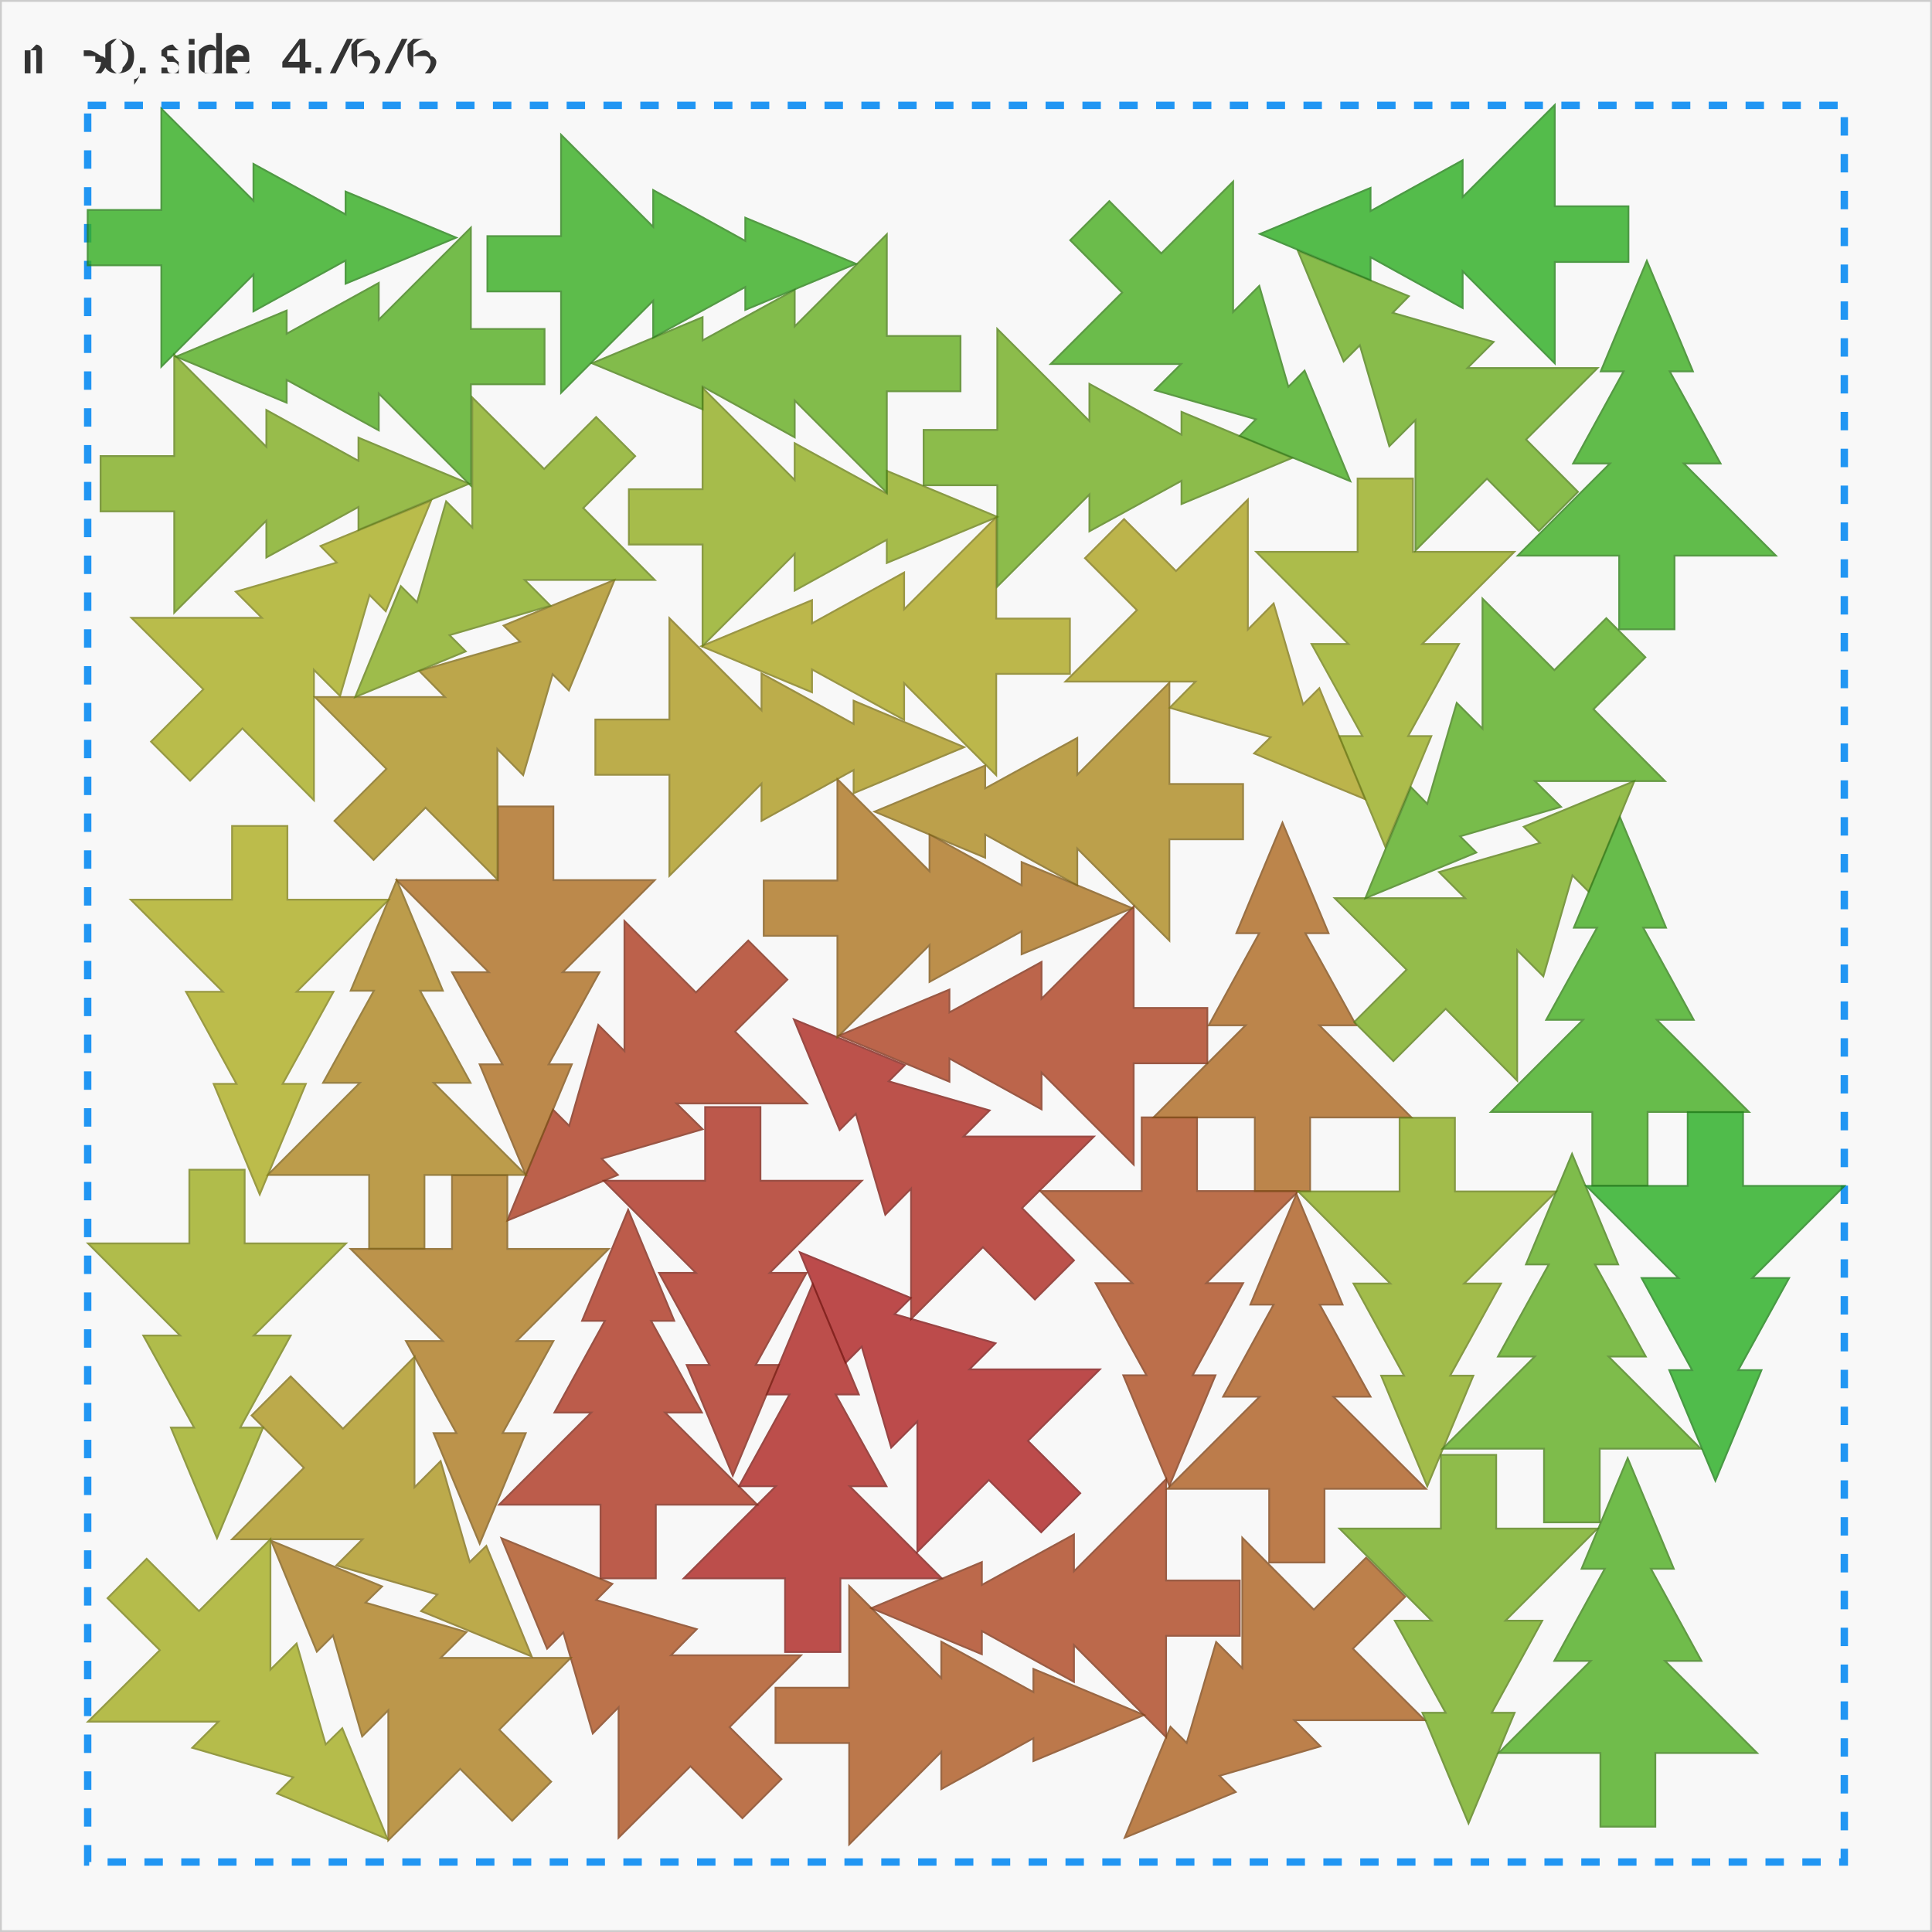
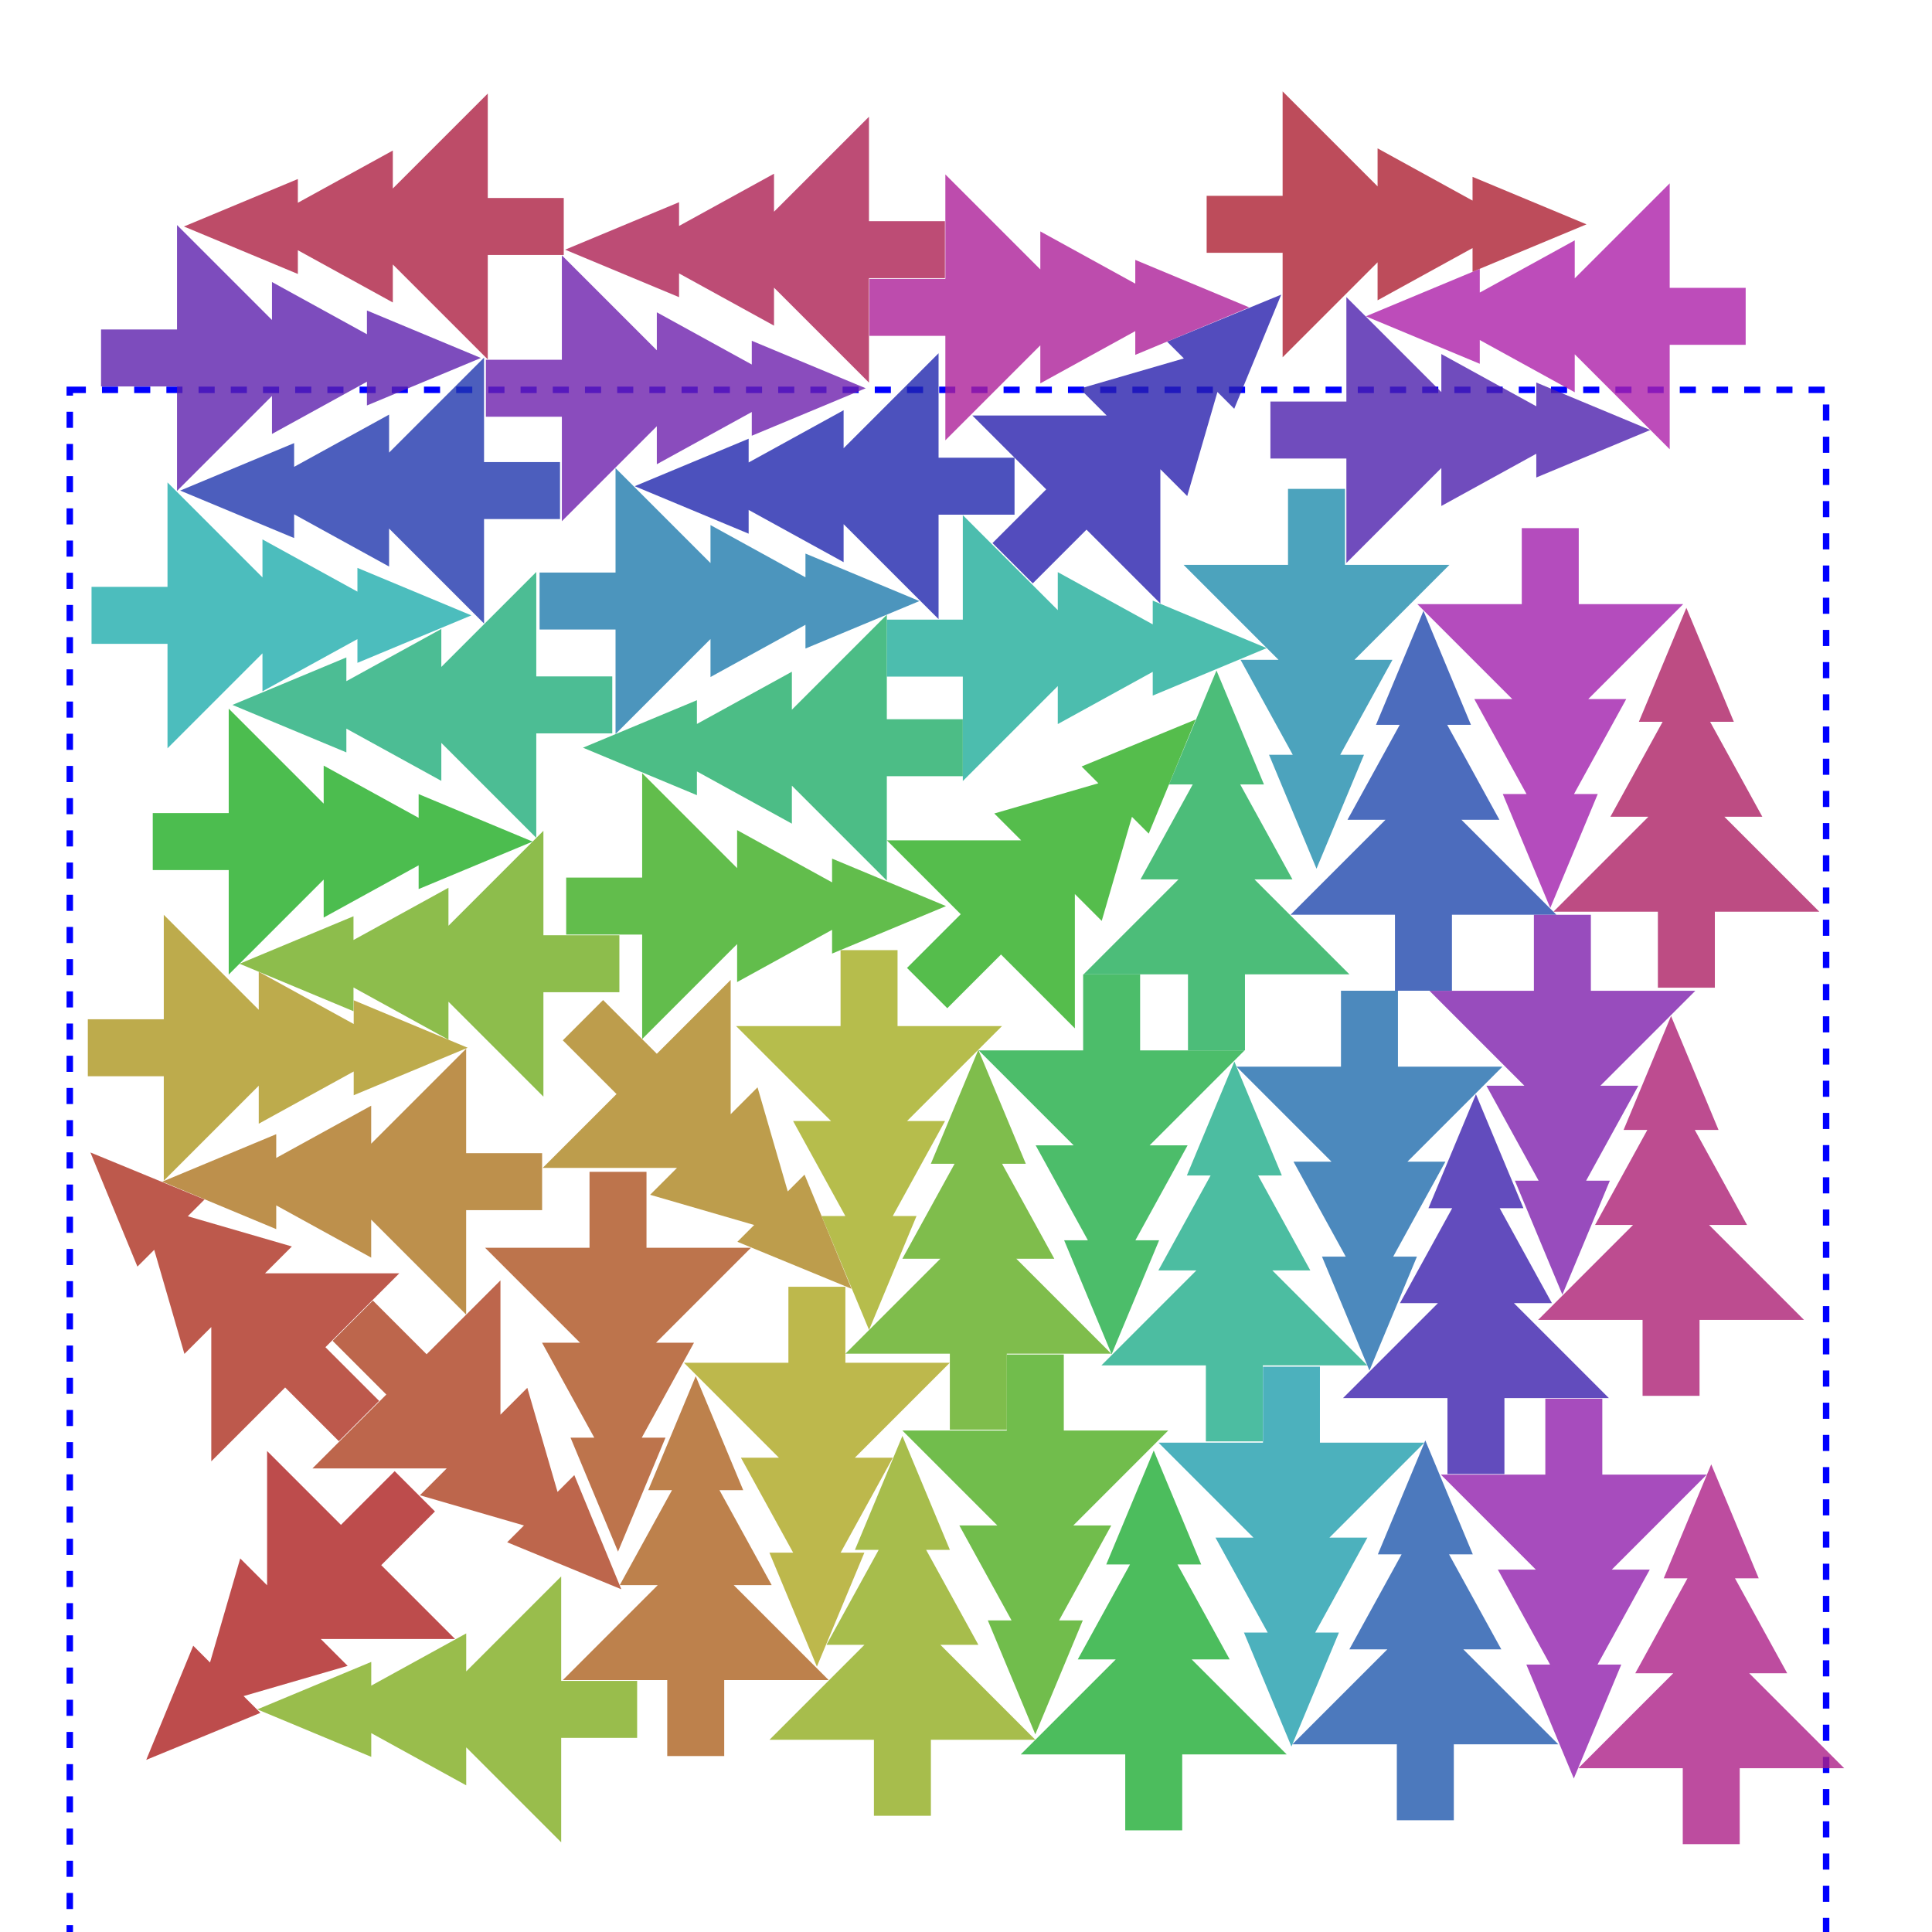
- <svg xmlns="http://www.w3.org/2000/svg" width="600" height="600" viewBox="-2.739 -3.996 5.244 5.244">
-   <rect x="-2.739" y="-3.996" width="5.244" height="5.244" fill="#f8f8f8" stroke="#ccc" stroke-width="0.01" />
-   <rect x="-2.501" y="-3.71" width="4.768" height="4.768" fill="none" stroke="#2196F3" stroke-width="0.02" stroke-dasharray="0.05,0.05" />
-   <polygon points="-0.568,-0.597 -0.267,-0.473 -0.311,-0.429 -0.037,-0.35 -0.108,-0.279 0.246,-0.279 0.051,-0.085 0.193,0.057 0.087,0.163 -0.055,0.021 -0.249,0.216 -0.249,-0.138 -0.32,-0.067 -0.4,-0.341 -0.444,-0.297" fill="hsl(0, 70%, 40%)" stroke="hsl(0, 70%, 30%)" stroke-width="0.005" opacity="0.8" />
-   <polygon points="-0.533,-0.511 -0.408,-0.211 -0.471,-0.211 -0.333,0.038 -0.433,0.038 -0.183,0.288 -0.458,0.288 -0.458,0.488 -0.608,0.488 -0.608,0.288 -0.883,0.288 -0.633,0.038 -0.733,0.038 -0.596,-0.211 -0.658,-0.211" fill="hsl(2, 70%, 40%)" stroke="hsl(2, 70%, 30%)" stroke-width="0.005" opacity="0.8" />
-   <polygon points="-0.584,-1.229 -0.283,-1.105 -0.327,-1.061 -0.053,-0.982 -0.124,-0.911 0.23,-0.911 0.035,-0.717 0.176,-0.575 0.07,-0.469 -0.071,-0.611 -0.266,-0.416 -0.266,-0.77 -0.336,-0.699 -0.416,-0.973 -0.46,-0.929" fill="hsl(4, 70%, 40%)" stroke="hsl(4, 70%, 30%)" stroke-width="0.005" opacity="0.8" />
-   <polygon points="-0.75,0.009 -0.875,-0.291 -0.813,-0.291 -0.95,-0.541 -0.85,-0.541 -1.1,-0.791 -0.825,-0.791 -0.825,-0.991 -0.675,-0.991 -0.675,-0.791 -0.4,-0.791 -0.65,-0.541 -0.55,-0.541 -0.688,-0.291 -0.625,-0.291" fill="hsl(7, 70%, 40%)" stroke="hsl(7, 70%, 30%)" stroke-width="0.005" opacity="0.8" />
-   <polygon points="-1.034,-0.712 -0.909,-0.411 -0.972,-0.411 -0.834,-0.162 -0.934,-0.162 -0.684,0.088 -0.959,0.088 -0.959,0.288 -1.109,0.288 -1.109,0.088 -1.384,0.088 -1.134,-0.162 -1.234,-0.162 -1.097,-0.411 -1.159,-0.411" fill="hsl(9, 70%, 40%)" stroke="hsl(9, 70%, 30%)" stroke-width="0.005" opacity="0.8" />
-   <polygon points="-1.362,-0.683 -1.238,-0.984 -1.194,-0.94 -1.115,-1.214 -1.044,-1.143 -1.044,-1.496 -0.85,-1.302 -0.708,-1.443 -0.602,-1.337 -0.744,-1.196 -0.549,-1.001 -0.903,-1.001 -0.832,-0.931 -1.106,-0.851 -1.062,-0.807" fill="hsl(12, 70%, 40%)" stroke="hsl(12, 70%, 30%)" stroke-width="0.005" opacity="0.8" />
-   <polygon points="-0.462,-1.185 -0.162,-1.31 -0.162,-1.248 0.088,-1.385 0.088,-1.285 0.338,-1.535 0.338,-1.26 0.538,-1.26 0.538,-1.11 0.338,-1.11 0.338,-0.835 0.088,-1.085 0.088,-0.985 -0.162,-1.123 -0.162,-1.06" fill="hsl(14, 70%, 40%)" stroke="hsl(14, 70%, 30%)" stroke-width="0.005" opacity="0.8" />
-   <polygon points="-0.374,0.369 -0.074,0.244 -0.074,0.306 0.176,0.169 0.176,0.269 0.426,0.019 0.426,0.294 0.626,0.294 0.626,0.444 0.426,0.444 0.426,0.719 0.176,0.469 0.176,0.569 -0.074,0.431 -0.074,0.494" fill="hsl(16, 70%, 40%)" stroke="hsl(16, 70%, 30%)" stroke-width="0.005" opacity="0.8" />
-   <polygon points="0.435,0.037 0.31,-0.263 0.373,-0.263 0.235,-0.513 0.335,-0.513 0.085,-0.763 0.36,-0.763 0.36,-0.963 0.51,-0.963 0.51,-0.763 0.785,-0.763 0.535,-0.513 0.635,-0.513 0.498,-0.263 0.56,-0.263" fill="hsl(19, 70%, 40%)" stroke="hsl(19, 70%, 30%)" stroke-width="0.005" opacity="0.8" />
-   <polygon points="-1.378,0.179 -1.077,0.303 -1.121,0.347 -0.848,0.426 -0.918,0.497 -0.565,0.497 -0.759,0.692 -0.618,0.833 -0.724,0.939 -0.865,0.798 -1.06,0.992 -1.06,0.638 -1.13,0.709 -1.21,0.435 -1.254,0.479" fill="hsl(21, 70%, 40%)" stroke="hsl(21, 70%, 30%)" stroke-width="0.005" opacity="0.8" />
-   <polygon points="0.366,0.659 0.066,0.784 0.066,0.722 -0.184,0.86 -0.184,0.759 -0.434,1.01 -0.434,0.735 -0.634,0.735 -0.634,0.585 -0.434,0.585 -0.434,0.309 -0.184,0.559 -0.184,0.46 0.066,0.597 0.066,0.534" fill="hsl(24, 70%, 40%)" stroke="hsl(24, 70%, 30%)" stroke-width="0.005" opacity="0.8" />
-   <polygon points="0.78,-0.755 0.905,-0.455 0.843,-0.455 0.981,-0.205 0.88,-0.205 1.131,0.045 0.856,0.045 0.856,0.245 0.706,0.245 0.706,0.045 0.43,0.045 0.68,-0.205 0.581,-0.205 0.718,-0.455 0.655,-0.455" fill="hsl(26, 70%, 40%)" stroke="hsl(26, 70%, 30%)" stroke-width="0.005" opacity="0.8" />
-   <polygon points="0.314,0.992 0.438,0.691 0.482,0.735 0.562,0.461 0.633,0.532 0.633,0.178 0.827,0.373 0.969,0.232 1.075,0.338 0.933,0.479 1.128,0.673 0.774,0.673 0.845,0.744 0.571,0.824 0.615,0.868" fill="hsl(28, 70%, 40%)" stroke="hsl(28, 70%, 30%)" stroke-width="0.005" opacity="0.8" />
-   <polygon points="0.742,-1.763 0.867,-1.463 0.804,-1.463 0.942,-1.213 0.842,-1.213 1.092,-0.963 0.817,-0.963 0.817,-0.763 0.667,-0.763 0.667,-0.963 0.392,-0.963 0.642,-1.213 0.542,-1.213 0.679,-1.463 0.617,-1.463" fill="hsl(31, 70%, 40%)" stroke="hsl(31, 70%, 30%)" stroke-width="0.005" opacity="0.8" />
-   <polygon points="-1.312,-0.807 -1.437,-1.107 -1.375,-1.107 -1.512,-1.357 -1.412,-1.357 -1.662,-1.607 -1.387,-1.607 -1.387,-1.807 -1.237,-1.807 -1.237,-1.607 -0.962,-1.607 -1.212,-1.357 -1.112,-1.357 -1.25,-1.107 -1.187,-1.107" fill="hsl(33, 70%, 40%)" stroke="hsl(33, 70%, 30%)" stroke-width="0.005" opacity="0.8" />
-   <polygon points="0.334,-1.531 0.034,-1.406 0.034,-1.468 -0.216,-1.331 -0.216,-1.431 -0.466,-1.181 -0.466,-1.456 -0.666,-1.456 -0.666,-1.606 -0.466,-1.606 -0.466,-1.881 -0.216,-1.631 -0.216,-1.731 0.034,-1.593 0.034,-1.656" fill="hsl(36, 70%, 40%)" stroke="hsl(36, 70%, 30%)" stroke-width="0.005" opacity="0.8" />
-   <polygon points="-1.437,0.194 -1.562,-0.106 -1.5,-0.106 -1.637,-0.356 -1.537,-0.356 -1.787,-0.606 -1.512,-0.606 -1.512,-0.806 -1.362,-0.806 -1.362,-0.606 -1.087,-0.606 -1.337,-0.356 -1.237,-0.356 -1.375,-0.106 -1.312,-0.106" fill="hsl(38, 70%, 40%)" stroke="hsl(38, 70%, 30%)" stroke-width="0.005" opacity="0.8" />
-   <polygon points="-2.003,0.186 -1.702,0.31 -1.747,0.354 -1.473,0.434 -1.543,0.504 -1.19,0.504 -1.384,0.699 -1.243,0.84 -1.349,0.946 -1.49,0.805 -1.685,0.999 -1.685,0.646 -1.756,0.717 -1.835,0.443 -1.879,0.487" fill="hsl(40, 70%, 40%)" stroke="hsl(40, 70%, 30%)" stroke-width="0.005" opacity="0.8" />
-   <polygon points="-1.662,-1.607 -1.537,-1.307 -1.599,-1.307 -1.462,-1.057 -1.562,-1.057 -1.312,-0.807 -1.587,-0.807 -1.587,-0.607 -1.737,-0.607 -1.737,-0.807 -2.012,-0.807 -1.762,-1.057 -1.862,-1.057 -1.724,-1.307 -1.787,-1.307" fill="hsl(43, 70%, 40%)" stroke="hsl(43, 70%, 30%)" stroke-width="0.005" opacity="0.8" />
-   <polygon points="-0.365,-1.793 -0.065,-1.918 -0.065,-1.856 0.185,-1.993 0.185,-1.893 0.435,-2.143 0.435,-1.868 0.635,-1.868 0.635,-1.718 0.435,-1.718 0.435,-1.443 0.185,-1.693 0.185,-1.593 -0.065,-1.731 -0.065,-1.668" fill="hsl(45, 70%, 40%)" stroke="hsl(45, 70%, 30%)" stroke-width="0.005" opacity="0.8" />
-   <polygon points="-1.071,-2.422 -1.195,-2.122 -1.239,-2.166 -1.319,-1.892 -1.389,-1.963 -1.389,-1.609 -1.584,-1.804 -1.725,-1.662 -1.831,-1.768 -1.69,-1.909 -1.884,-2.104 -1.531,-2.104 -1.601,-2.175 -1.327,-2.254 -1.372,-2.298" fill="hsl(48, 70%, 40%)" stroke="hsl(48, 70%, 30%)" stroke-width="0.005" opacity="0.8" />
-   <polygon points="-1.296,0.5 -1.596,0.377 -1.552,0.332 -1.826,0.253 -1.755,0.182 -2.109,0.182 -1.914,-0.012 -2.056,-0.154 -1.95,-0.26 -1.808,-0.118 -1.614,-0.313 -1.614,0.041 -1.543,-0.03 -1.464,0.244 -1.419,0.2" fill="hsl(50, 70%, 40%)" stroke="hsl(50, 70%, 30%)" stroke-width="0.005" opacity="0.8" />
-   <polygon points="-0.122,-1.968 -0.422,-1.843 -0.422,-1.906 -0.672,-1.768 -0.672,-1.869 -0.922,-1.619 -0.922,-1.893 -1.123,-1.893 -1.123,-2.043 -0.922,-2.043 -0.922,-2.318 -0.672,-2.068 -0.672,-2.168 -0.422,-2.031 -0.422,-2.094" fill="hsl(52, 70%, 40%)" stroke="hsl(52, 70%, 30%)" stroke-width="0.005" opacity="0.8" />
-   <polygon points="0.966,-1.827 0.665,-1.951 0.71,-1.995 0.436,-2.075 0.506,-2.146 0.153,-2.146 0.347,-2.34 0.206,-2.481 0.312,-2.587 0.453,-2.446 0.648,-2.64 0.648,-2.287 0.718,-2.358 0.798,-2.084 0.842,-2.128" fill="hsl(55, 70%, 40%)" stroke="hsl(55, 70%, 30%)" stroke-width="0.005" opacity="0.8" />
-   <polygon points="-0.835,-2.242 -0.535,-2.367 -0.535,-2.304 -0.285,-2.442 -0.285,-2.342 -0.035,-2.592 -0.035,-2.317 0.165,-2.317 0.165,-2.167 -0.035,-2.167 -0.035,-1.892 -0.285,-2.142 -0.285,-2.042 -0.535,-2.179 -0.535,-2.117" fill="hsl(57, 70%, 40%)" stroke="hsl(57, 70%, 30%)" stroke-width="0.005" opacity="0.8" />
-   <polygon points="-2.034,-0.754 -2.159,-1.054 -2.097,-1.054 -2.234,-1.304 -2.134,-1.304 -2.384,-1.554 -2.109,-1.554 -2.109,-1.754 -1.959,-1.754 -1.959,-1.554 -1.684,-1.554 -1.934,-1.304 -1.834,-1.304 -1.972,-1.054 -1.909,-1.054" fill="hsl(60, 70%, 40%)" stroke="hsl(60, 70%, 30%)" stroke-width="0.005" opacity="0.8" />
-   <polygon points="-1.569,-2.637 -1.692,-2.337 -1.736,-2.381 -1.816,-2.107 -1.887,-2.178 -1.887,-1.824 -2.081,-2.019 -2.223,-1.877 -2.329,-1.983 -2.187,-2.125 -2.382,-2.319 -2.028,-2.319 -2.099,-2.39 -1.825,-2.469 -1.869,-2.514" fill="hsl(62, 70%, 40%)" stroke="hsl(62, 70%, 30%)" stroke-width="0.005" opacity="0.8" />
-   <polygon points="-1.687,0.996 -1.987,0.872 -1.943,0.828 -2.217,0.748 -2.146,0.677 -2.5,0.677 -2.305,0.483 -2.447,0.342 -2.341,0.235 -2.199,0.377 -2.005,0.182 -2.005,0.536 -1.934,0.465 -1.855,0.739 -1.81,0.695" fill="hsl(64, 70%, 40%)" stroke="hsl(64, 70%, 30%)" stroke-width="0.005" opacity="0.8" />
-   <polygon points="-2.15,0.179 -2.275,-0.121 -2.212,-0.121 -2.35,-0.371 -2.25,-0.371 -2.5,-0.621 -2.225,-0.621 -2.225,-0.821 -2.075,-0.821 -2.075,-0.621 -1.8,-0.621 -2.05,-0.371 -1.95,-0.371 -2.087,-0.121 -2.025,-0.121" fill="hsl(67, 70%, 40%)" stroke="hsl(67, 70%, 30%)" stroke-width="0.005" opacity="0.8" />
-   <polygon points="1.021,-1.698 0.896,-1.998 0.959,-1.998 0.821,-2.248 0.921,-2.248 0.671,-2.498 0.946,-2.498 0.946,-2.697 1.096,-2.697 1.096,-2.498 1.371,-2.498 1.121,-2.248 1.221,-2.248 1.083,-1.998 1.146,-1.998" fill="hsl(69, 70%, 40%)" stroke="hsl(69, 70%, 30%)" stroke-width="0.005" opacity="0.8" />
-   <polygon points="-0.032,-2.593 -0.332,-2.468 -0.332,-2.531 -0.582,-2.393 -0.582,-2.493 -0.832,-2.243 -0.832,-2.518 -1.032,-2.518 -1.032,-2.668 -0.832,-2.668 -0.832,-2.943 -0.582,-2.693 -0.582,-2.793 -0.332,-2.656 -0.332,-2.718" fill="hsl(72, 70%, 40%)" stroke="hsl(72, 70%, 30%)" stroke-width="0.005" opacity="0.8" />
-   <polygon points="1.135,0.038 1.01,-0.262 1.072,-0.262 0.935,-0.512 1.035,-0.512 0.785,-0.762 1.06,-0.762 1.06,-0.962 1.21,-0.962 1.21,-0.762 1.485,-0.762 1.235,-0.512 1.335,-0.512 1.197,-0.262 1.26,-0.262" fill="hsl(74, 70%, 40%)" stroke="hsl(74, 70%, 30%)" stroke-width="0.005" opacity="0.8" />
-   <polygon points="-1.775,-2.104 -1.651,-2.405 -1.607,-2.361 -1.528,-2.635 -1.457,-2.564 -1.457,-2.917 -1.262,-2.723 -1.121,-2.864 -1.015,-2.758 -1.156,-2.617 -0.962,-2.422 -1.315,-2.422 -1.245,-2.352 -1.519,-2.272 -1.475,-2.228" fill="hsl(76, 70%, 40%)" stroke="hsl(76, 70%, 30%)" stroke-width="0.005" opacity="0.8" />
-   <polygon points="-1.466,-2.683 -1.766,-2.558 -1.766,-2.62 -2.016,-2.483 -2.016,-2.583 -2.266,-2.333 -2.266,-2.608 -2.466,-2.608 -2.466,-2.758 -2.266,-2.758 -2.266,-3.033 -2.016,-2.783 -2.016,-2.883 -1.766,-2.745 -1.766,-2.808" fill="hsl(79, 70%, 40%)" stroke="hsl(79, 70%, 30%)" stroke-width="0.005" opacity="0.8" />
-   <polygon points="1.697,-1.876 1.573,-1.576 1.529,-1.62 1.45,-1.346 1.379,-1.417 1.379,-1.063 1.185,-1.258 1.043,-1.116 0.937,-1.222 1.079,-1.364 0.884,-1.558 1.238,-1.558 1.167,-1.629 1.441,-1.708 1.397,-1.752" fill="hsl(81, 70%, 40%)" stroke="hsl(81, 70%, 30%)" stroke-width="0.005" opacity="0.8" />
-   <polygon points="1.247,0.953 1.122,0.653 1.185,0.653 1.047,0.403 1.147,0.403 0.897,0.153 1.172,0.153 1.172,-0.047 1.322,-0.047 1.322,0.153 1.597,0.153 1.347,0.403 1.447,0.403 1.31,0.653 1.372,0.653" fill="hsl(84, 70%, 40%)" stroke="hsl(84, 70%, 30%)" stroke-width="0.005" opacity="0.8" />
-   <polygon points="0.768,-2.753 0.468,-2.628 0.468,-2.691 0.218,-2.554 0.218,-2.654 -0.032,-2.404 -0.032,-2.679 -0.232,-2.679 -0.232,-2.829 -0.032,-2.829 -0.032,-3.103 0.218,-2.853 0.218,-2.954 0.468,-2.816 0.468,-2.878" fill="hsl(86, 70%, 40%)" stroke="hsl(86, 70%, 30%)" stroke-width="0.005" opacity="0.8" />
-   <polygon points="0.784,-3.315 1.085,-3.192 1.041,-3.147 1.315,-3.068 1.244,-2.997 1.597,-2.997 1.403,-2.803 1.544,-2.661 1.438,-2.555 1.297,-2.697 1.103,-2.502 1.103,-2.856 1.032,-2.785 0.952,-3.059 0.908,-3.015" fill="hsl(88, 70%, 40%)" stroke="hsl(88, 70%, 30%)" stroke-width="0.005" opacity="0.8" />
-   <polygon points="-1.132,-3.01 -0.832,-3.135 -0.832,-3.072 -0.582,-3.209 -0.582,-3.11 -0.332,-3.36 -0.332,-3.084 -0.132,-3.084 -0.132,-2.934 -0.332,-2.934 -0.332,-2.659 -0.582,-2.909 -0.582,-2.809 -0.832,-2.947 -0.832,-2.885" fill="hsl(91, 70%, 40%)" stroke="hsl(91, 70%, 30%)" stroke-width="0.005" opacity="0.8" />
-   <polygon points="1.528,-0.864 1.653,-0.564 1.59,-0.564 1.728,-0.314 1.627,-0.314 1.877,-0.064 1.603,-0.064 1.603,0.136 1.452,0.136 1.452,-0.064 1.177,-0.064 1.427,-0.314 1.327,-0.314 1.465,-0.564 1.403,-0.564" fill="hsl(93, 70%, 40%)" stroke="hsl(93, 70%, 30%)" stroke-width="0.005" opacity="0.8" />
-   <polygon points="0.967,-1.558 1.091,-1.859 1.135,-1.814 1.215,-2.088 1.285,-2.018 1.285,-2.371 1.48,-2.177 1.621,-2.318 1.727,-2.212 1.586,-2.071 1.78,-1.876 1.427,-1.876 1.498,-1.806 1.224,-1.726 1.268,-1.682" fill="hsl(96, 70%, 40%)" stroke="hsl(96, 70%, 30%)" stroke-width="0.005" opacity="0.8" />
-   <polygon points="-2.261,-3.028 -1.961,-3.153 -1.961,-3.09 -1.711,-3.228 -1.711,-3.128 -1.461,-3.378 -1.461,-3.103 -1.261,-3.103 -1.261,-2.953 -1.461,-2.953 -1.461,-2.678 -1.711,-2.928 -1.711,-2.828 -1.961,-2.965 -1.961,-2.903" fill="hsl(98, 70%, 40%)" stroke="hsl(98, 70%, 30%)" stroke-width="0.005" opacity="0.8" />
-   <polygon points="1.679,-0.038 1.804,0.262 1.742,0.262 1.879,0.512 1.78,0.512 2.03,0.762 1.754,0.762 1.754,0.962 1.605,0.962 1.605,0.762 1.329,0.762 1.579,0.512 1.48,0.512 1.617,0.262 1.554,0.262" fill="hsl(100, 70%, 40%)" stroke="hsl(100, 70%, 30%)" stroke-width="0.005" opacity="0.8" />
-   <polygon points="0.926,-2.69 0.626,-2.813 0.67,-2.858 0.396,-2.937 0.467,-3.008 0.113,-3.008 0.307,-3.202 0.166,-3.344 0.272,-3.45 0.413,-3.308 0.608,-3.503 0.608,-3.149 0.679,-3.22 0.758,-2.946 0.802,-2.99" fill="hsl(103, 70%, 40%)" stroke="hsl(103, 70%, 30%)" stroke-width="0.005" opacity="0.8" />
-   <polygon points="1.658,-1.778 1.783,-1.478 1.721,-1.478 1.858,-1.228 1.758,-1.228 2.008,-0.978 1.733,-0.978 1.733,-0.778 1.583,-0.778 1.583,-0.978 1.308,-0.978 1.558,-1.228 1.458,-1.228 1.596,-1.478 1.533,-1.478" fill="hsl(105, 70%, 40%)" stroke="hsl(105, 70%, 30%)" stroke-width="0.005" opacity="0.8" />
-   <polygon points="1.731,-3.288 1.856,-2.988 1.793,-2.988 1.931,-2.738 1.831,-2.738 2.081,-2.488 1.806,-2.488 1.806,-2.288 1.656,-2.288 1.656,-2.488 1.381,-2.488 1.631,-2.738 1.531,-2.738 1.668,-2.988 1.606,-2.988" fill="hsl(108, 70%, 40%)" stroke="hsl(108, 70%, 30%)" stroke-width="0.005" opacity="0.8" />
-   <polygon points="-0.416,-3.28 -0.716,-3.155 -0.716,-3.217 -0.966,-3.08 -0.966,-3.18 -1.216,-2.93 -1.216,-3.205 -1.416,-3.205 -1.416,-3.355 -1.216,-3.355 -1.216,-3.63 -0.966,-3.38 -0.966,-3.48 -0.716,-3.342 -0.716,-3.405" fill="hsl(110, 70%, 40%)" stroke="hsl(110, 70%, 30%)" stroke-width="0.005" opacity="0.8" />
-   <polygon points="-1.501,-3.351 -1.801,-3.226 -1.801,-3.289 -2.051,-3.151 -2.051,-3.251 -2.301,-3.001 -2.301,-3.276 -2.501,-3.276 -2.501,-3.426 -2.301,-3.426 -2.301,-3.701 -2.051,-3.451 -2.051,-3.551 -1.801,-3.414 -1.801,-3.476" fill="hsl(112, 70%, 40%)" stroke="hsl(112, 70%, 30%)" stroke-width="0.005" opacity="0.8" />
-   <polygon points="0.681,-3.361 0.981,-3.486 0.981,-3.423 1.231,-3.561 1.231,-3.461 1.481,-3.711 1.481,-3.436 1.681,-3.436 1.681,-3.285 1.481,-3.285 1.481,-3.01 1.231,-3.26 1.231,-3.16 0.981,-3.298 0.981,-3.236" fill="hsl(115, 70%, 40%)" stroke="hsl(115, 70%, 30%)" stroke-width="0.005" opacity="0.8" />
-   <polygon points="1.917,0.023 1.792,-0.277 1.854,-0.277 1.717,-0.527 1.817,-0.527 1.567,-0.777 1.842,-0.777 1.842,-0.977 1.992,-0.977 1.992,-0.777 2.267,-0.777 2.017,-0.527 2.117,-0.527 1.979,-0.277 2.042,-0.277" fill="hsl(117, 70%, 40%)" stroke="hsl(117, 70%, 30%)" stroke-width="0.005" opacity="0.8" />
-   <text x="-2.689" y="-3.796" font-size="0.15" fill="#333">n=50, side=4.7676</text>
+ <svg xmlns="http://www.w3.org/2000/svg" width="600" height="600" viewBox="0 0 600 600">
+   <rect width="600" height="600" fill="white" />
+   <rect x="21.67" y="121.07" width="545.45" height="545.45" fill="none" stroke="blue" stroke-width="2" stroke-dasharray="5,5" />
+   <polygon points="45.411,546.547 60.008,511.096 65.222,516.31 74.606,483.987 82.947,492.329 82.947,450.622 105.886,473.56 122.568,456.878 135.08,469.39 118.398,486.072 141.336,509.011 99.63,509.011 107.971,517.352 75.648,526.736 80.862,531.95" fill="hsl(0, 70%, 40%)" stroke="hsl(0, 70%, 30%)" stroke-width="0.005" opacity="0.8" />
+   <polygon points="28.08,357.907 63.531,372.504 58.318,377.718 90.64,387.102 82.299,395.443 124.005,395.443 101.067,418.382 117.749,435.064 105.237,447.576 88.555,430.894 65.616,453.832 65.616,412.126 57.275,420.467 47.891,388.144 42.678,393.358" fill="hsl(7, 70%, 40%)" stroke="hsl(7, 70%, 30%)" stroke-width="0.005" opacity="0.8" />
+   <polygon points="192.958,493.562 157.507,478.964 162.721,473.751 130.398,464.367 138.739,456.026 97.033,456.026 119.972,433.087 103.289,416.404 115.801,403.893 132.483,420.575 155.422,397.637 155.422,439.343 163.763,431.002 173.147,463.324 178.361,458.111" fill="hsl(14, 70%, 40%)" stroke="hsl(14, 70%, 30%)" stroke-width="0.005" opacity="0.8" />
+   <polygon points="191.93,481.875 177.184,446.486 184.557,446.486 168.337,416.995 180.133,416.995 150.642,387.504 183.082,387.504 183.082,363.912 200.777,363.912 200.777,387.504 233.217,387.504 203.726,416.995 215.523,416.995 199.302,446.486 206.675,446.486" fill="hsl(21, 70%, 40%)" stroke="hsl(21, 70%, 30%)" stroke-width="0.005" opacity="0.8" />
+   <polygon points="216.065,427.396 230.81,462.785 223.438,462.785 239.658,492.276 227.861,492.276 257.352,521.767 224.912,521.767 224.912,545.36 207.218,545.36 207.218,521.767 174.778,521.767 204.269,492.276 192.472,492.276 208.692,462.785 201.32,462.785" fill="hsl(28, 70%, 40%)" stroke="hsl(28, 70%, 30%)" stroke-width="0.005" opacity="0.8" />
+   <polygon points="50.397,366.974 85.787,352.228 85.787,359.601 115.278,343.381 115.278,355.177 144.768,325.686 144.768,358.126 168.361,358.126 168.361,375.821 144.768,375.821 144.768,408.261 115.278,378.77 115.278,390.566 85.787,374.346 85.787,381.719" fill="hsl(36, 70%, 40%)" stroke="hsl(36, 70%, 30%)" stroke-width="0.005" opacity="0.8" />
+   <polygon points="264.454,400.244 229.004,385.647 234.217,380.434 201.895,371.05 210.236,362.708 168.529,362.708 191.468,339.77 174.785,323.087 187.297,310.575 203.98,327.258 226.918,304.319 226.918,346.026 235.26,337.684 244.644,370.007 249.857,364.794" fill="hsl(43, 70%, 40%)" stroke="hsl(43, 70%, 30%)" stroke-width="0.005" opacity="0.8" />
+   <polygon points="145.237,325.386 109.847,340.132 109.847,332.759 80.356,348.979 80.356,337.183 50.865,366.673 50.865,334.233 27.273,334.233 27.273,316.539 50.865,316.539 50.865,284.099 80.356,313.59 80.356,301.793 109.847,318.013 109.847,310.641" fill="hsl(50, 70%, 40%)" stroke="hsl(50, 70%, 30%)" stroke-width="0.005" opacity="0.8" />
+   <polygon points="253.692,517.582 238.946,482.192 246.319,482.192 230.099,452.702 241.895,452.702 212.404,423.211 244.844,423.211 244.844,399.618 262.539,399.618 262.539,423.211 294.979,423.211 265.488,452.702 277.284,452.702 261.064,482.192 268.437,482.192" fill="hsl(57, 70%, 40%)" stroke="hsl(57, 70%, 30%)" stroke-width="0.005" opacity="0.8" />
+   <polygon points="269.893,413.03 255.147,377.64 262.52,377.64 246.3,348.15 258.096,348.15 228.605,318.659 261.045,318.659 261.045,295.066 278.74,295.066 278.74,318.659 311.18,318.659 281.689,348.15 293.485,348.15 277.265,377.64 284.638,377.64" fill="hsl(64, 70%, 40%)" stroke="hsl(64, 70%, 30%)" stroke-width="0.005" opacity="0.8" />
+   <polygon points="280.253,445.938 294.998,481.327 287.625,481.327 303.846,510.818 292.049,510.818 321.54,540.308 289.1,540.308 289.1,563.901 271.406,563.901 271.406,540.308 238.965,540.308 268.456,510.818 256.66,510.818 272.88,481.327 265.507,481.327" fill="hsl(72, 70%, 40%)" stroke="hsl(72, 70%, 30%)" stroke-width="0.005" opacity="0.8" />
+   <polygon points="79.907,530.863 115.296,516.117 115.296,523.49 144.787,507.27 144.787,519.067 174.279,489.576 174.279,522.016 197.871,522.016 197.871,539.71 174.279,539.71 174.279,572.15 144.787,542.659 144.787,554.456 115.296,538.236 115.296,545.608" fill="hsl(79, 70%, 40%)" stroke="hsl(79, 70%, 30%)" stroke-width="0.005" opacity="0.8" />
+   <polygon points="74.391,299.297 109.78,284.552 109.78,291.925 139.271,275.705 139.271,287.501 168.762,258.01 168.762,290.45 192.355,290.45 192.355,308.145 168.762,308.145 168.762,340.585 139.271,311.094 139.271,322.89 109.78,306.67 109.78,314.043" fill="hsl(86, 70%, 40%)" stroke="hsl(86, 70%, 30%)" stroke-width="0.005" opacity="0.8" />
+   <polygon points="303.828,326.033 318.574,361.422 311.201,361.422 327.421,390.913 315.625,390.913 345.116,420.404 312.676,420.404 312.676,443.997 294.981,443.997 294.981,420.404 262.541,420.404 292.032,390.913 280.236,390.913 296.456,361.422 289.083,361.422" fill="hsl(93, 70%, 40%)" stroke="hsl(93, 70%, 30%)" stroke-width="0.005" opacity="0.8" />
+   <polygon points="321.524,538.627 306.779,503.238 314.151,503.238 297.931,473.747 309.728,473.747 280.237,444.255 312.677,444.255 312.677,420.663 330.372,420.663 330.372,444.255 362.812,444.255 333.321,473.747 345.117,473.747 328.897,503.238 336.27,503.238" fill="hsl(100, 70%, 40%)" stroke="hsl(100, 70%, 30%)" stroke-width="0.005" opacity="0.8" />
+   <polygon points="293.798,281.398 258.409,296.144 258.409,288.771 228.918,304.991 228.918,293.195 199.427,322.685 199.427,290.245 175.834,290.245 175.834,272.551 199.427,272.551 199.427,240.111 228.918,269.602 228.918,257.805 258.409,274.025 258.409,266.653" fill="hsl(108, 70%, 40%)" stroke="hsl(108, 70%, 30%)" stroke-width="0.005" opacity="0.8" />
+   <polygon points="371.345,223.44 356.747,258.891 351.534,253.677 342.15,286 333.809,277.659 333.809,319.365 310.87,296.427 294.188,313.109 281.676,300.597 298.358,283.915 275.42,260.976 317.126,260.976 308.785,252.635 341.108,243.251 335.894,238.037" fill="hsl(115, 70%, 40%)" stroke="hsl(115, 70%, 30%)" stroke-width="0.005" opacity="0.8" />
+   <polygon points="165.402,261.363 130.013,276.108 130.013,268.735 100.522,284.955 100.522,273.159 71.031,302.65 71.031,270.21 47.438,270.21 47.438,252.515 71.031,252.515 71.031,220.075 100.522,249.566 100.522,237.77 130.013,253.99 130.013,246.617" fill="hsl(122, 70%, 40%)" stroke="hsl(122, 70%, 30%)" stroke-width="0.005" opacity="0.8" />
+   <polygon points="358.3,450.469 373.046,485.858 365.673,485.858 381.893,515.349 370.097,515.349 399.588,544.84 367.148,544.84 367.148,568.433 349.453,568.433 349.453,544.84 317.013,544.84 346.504,515.349 334.707,515.349 350.928,485.858 343.555,485.858" fill="hsl(129, 70%, 40%)" stroke="hsl(129, 70%, 30%)" stroke-width="0.005" opacity="0.8" />
+   <polygon points="345.228,420.579 330.482,385.19 337.855,385.19 321.635,355.699 333.431,355.699 303.94,326.208 336.38,326.208 336.38,302.615 354.075,302.615 354.075,326.208 386.515,326.208 357.024,355.699 368.82,355.699 352.6,385.19 359.973,385.19" fill="hsl(136, 70%, 40%)" stroke="hsl(136, 70%, 30%)" stroke-width="0.005" opacity="0.8" />
+   <polygon points="377.788,208.223 392.534,243.612 385.161,243.612 401.381,273.103 389.584,273.103 419.075,302.594 386.635,302.594 386.635,326.187 368.941,326.187 368.941,302.594 336.501,302.594 365.992,273.103 354.195,273.103 370.415,243.612 363.043,243.612" fill="hsl(144, 70%, 40%)" stroke="hsl(144, 70%, 30%)" stroke-width="0.005" opacity="0.8" />
+   <polygon points="181.044,232.201 216.433,217.456 216.433,224.829 245.924,208.609 245.924,220.405 275.415,190.914 275.415,223.354 299.008,223.354 299.008,241.049 275.415,241.049 275.415,273.489 245.924,243.998 245.924,255.794 216.433,239.574 216.433,246.947" fill="hsl(151, 70%, 40%)" stroke="hsl(151, 70%, 30%)" stroke-width="0.005" opacity="0.8" />
+   <polygon points="72.178,218.917 107.567,204.171 107.567,211.544 137.058,195.324 137.058,207.12 166.549,177.629 166.549,210.069 190.142,210.069 190.142,227.764 166.549,227.764 166.549,260.204 137.058,230.713 137.058,242.51 107.567,226.29 107.567,233.662" fill="hsl(158, 70%, 40%)" stroke="hsl(158, 70%, 30%)" stroke-width="0.005" opacity="0.8" />
+   <polygon points="383.339,329.662 398.085,365.051 390.712,365.051 406.932,394.542 395.135,394.542 424.626,424.033 392.186,424.033 392.186,447.626 374.492,447.626 374.492,424.033 342.052,424.033 371.543,394.542 359.746,394.542 375.966,365.051 368.594,365.051" fill="hsl(165, 70%, 40%)" stroke="hsl(165, 70%, 30%)" stroke-width="0.005" opacity="0.8" />
+   <polygon points="393.383,201.274 357.994,216.02 357.994,208.647 328.503,224.867 328.503,213.071 299.012,242.561 299.012,210.121 275.419,210.121 275.419,192.427 299.012,192.427 299.012,159.987 328.503,189.478 328.503,177.681 357.994,193.901 357.994,186.529" fill="hsl(172, 70%, 40%)" stroke="hsl(172, 70%, 30%)" stroke-width="0.005" opacity="0.8" />
+   <polygon points="146.39,191.108 111,205.854 111,198.481 81.51,214.701 81.51,202.905 52.019,232.396 52.019,199.956 28.426,199.956 28.426,182.261 52.019,182.261 52.019,149.821 81.51,179.312 81.51,167.516 111,183.736 111,176.363" fill="hsl(180, 70%, 40%)" stroke="hsl(180, 70%, 30%)" stroke-width="0.005" opacity="0.8" />
+   <polygon points="401.07,542.401 386.325,507.012 393.698,507.012 377.478,477.521 389.274,477.521 359.783,448.03 392.223,448.03 392.223,424.437 409.918,424.437 409.918,448.03 442.358,448.03 412.867,477.521 424.663,477.521 408.443,507.012 415.816,507.012" fill="hsl(187, 70%, 40%)" stroke="hsl(187, 70%, 30%)" stroke-width="0.005" opacity="0.8" />
+   <polygon points="408.851,269.788 394.106,234.399 401.479,234.399 385.259,204.908 397.055,204.908 367.564,175.417 400.004,175.417 400.004,151.824 417.699,151.824 417.699,175.417 450.139,175.417 420.648,204.908 432.444,204.908 416.224,234.399 423.597,234.399" fill="hsl(194, 70%, 40%)" stroke="hsl(194, 70%, 30%)" stroke-width="0.005" opacity="0.8" />
+   <polygon points="285.531,186.661 250.142,201.407 250.142,194.034 220.65,210.254 220.65,198.458 191.16,227.949 191.16,195.509 167.567,195.509 167.567,177.814 191.16,177.814 191.16,145.374 220.65,174.865 220.65,163.069 250.142,179.289 250.142,171.916" fill="hsl(201, 70%, 40%)" stroke="hsl(201, 70%, 30%)" stroke-width="0.005" opacity="0.8" />
+   <polygon points="425.298,425.642 410.552,390.253 417.925,390.253 401.705,360.762 413.501,360.762 384.01,331.271 416.45,331.271 416.45,307.679 434.145,307.679 434.145,331.271 466.585,331.271 437.094,360.762 448.891,360.762 432.671,390.253 440.043,390.253" fill="hsl(208, 70%, 40%)" stroke="hsl(208, 70%, 30%)" stroke-width="0.005" opacity="0.8" />
+   <polygon points="442.648,447.337 457.394,482.726 450.021,482.726 466.241,512.217 454.445,512.217 483.936,541.708 451.496,541.708 451.496,565.301 433.801,565.301 433.801,541.708 401.361,541.708 430.852,512.217 419.055,512.217 435.276,482.726 427.903,482.726" fill="hsl(216, 70%, 40%)" stroke="hsl(216, 70%, 30%)" stroke-width="0.005" opacity="0.8" />
+   <polygon points="442.069,189.714 456.814,225.103 449.442,225.103 465.661,254.594 453.865,254.594 483.356,284.085 450.916,284.085 450.916,307.678 433.221,307.678 433.221,284.085 400.781,284.085 430.272,254.594 418.476,254.594 434.696,225.103 427.323,225.103" fill="hsl(223, 70%, 40%)" stroke="hsl(223, 70%, 30%)" stroke-width="0.005" opacity="0.8" />
+   <polygon points="55.953,152.353 91.343,137.607 91.343,144.98 120.834,128.76 120.834,140.556 150.325,111.065 150.325,143.506 173.917,143.506 173.917,161.2 150.325,161.2 150.325,193.64 120.834,164.149 120.834,175.946 91.343,159.726 91.343,167.098" fill="hsl(230, 70%, 40%)" stroke="hsl(230, 70%, 30%)" stroke-width="0.005" opacity="0.8" />
+   <polygon points="197.111,150.994 232.5,136.248 232.5,143.621 261.991,127.401 261.991,139.197 291.482,109.706 291.482,142.146 315.075,142.146 315.075,159.841 291.482,159.841 291.482,192.281 261.991,162.79 261.991,174.586 232.5,158.366 232.5,165.739" fill="hsl(237, 70%, 40%)" stroke="hsl(237, 70%, 30%)" stroke-width="0.005" opacity="0.8" />
+   <polygon points="397.896,91.499 383.299,126.95 378.086,121.737 368.702,154.059 360.36,145.718 360.36,187.424 337.422,164.486 320.739,181.168 308.227,168.656 324.91,151.974 301.971,129.035 343.678,129.035 335.337,120.694 367.659,111.31 362.446,106.097" fill="hsl(244, 70%, 40%)" stroke="hsl(244, 70%, 30%)" stroke-width="0.005" opacity="0.8" />
+   <polygon points="458.366,339.819 473.112,375.209 465.739,375.209 481.959,404.7 470.163,404.7 499.654,434.19 467.214,434.19 467.214,457.783 449.519,457.783 449.519,434.19 417.079,434.19 446.57,404.7 434.774,404.7 450.994,375.209 443.621,375.209" fill="hsl(252, 70%, 40%)" stroke="hsl(252, 70%, 30%)" stroke-width="0.005" opacity="0.8" />
+   <polygon points="512.5,133.545 477.111,148.291 477.111,140.918 447.62,157.138 447.62,145.342 418.129,174.833 418.129,142.393 394.537,142.393 394.537,124.698 418.129,124.698 418.129,92.258 447.62,121.749 447.62,109.953 477.111,126.173 477.111,118.8" fill="hsl(259, 70%, 40%)" stroke="hsl(259, 70%, 30%)" stroke-width="0.005" opacity="0.8" />
+   <polygon points="149.346,111.173 113.956,125.919 113.956,118.546 84.465,134.766 84.465,122.97 54.974,152.461 54.974,120.021 31.382,120.021 31.382,102.326 54.974,102.326 54.974,69.886 84.465,99.377 84.465,87.581 113.956,103.801 113.956,96.428" fill="hsl(266, 70%, 40%)" stroke="hsl(266, 70%, 30%)" stroke-width="0.005" opacity="0.8" />
+   <polygon points="268.861,120.578 233.472,135.324 233.472,127.951 203.981,144.171 203.981,132.375 174.49,161.866 174.49,129.426 150.897,129.426 150.897,111.731 174.49,111.731 174.49,79.291 203.981,108.782 203.981,96.986 233.472,113.206 233.472,105.833" fill="hsl(273, 70%, 40%)" stroke="hsl(273, 70%, 30%)" stroke-width="0.005" opacity="0.8" />
+   <polygon points="485.211,402.067 470.465,366.678 477.838,366.678 461.618,337.187 473.414,337.187 443.923,307.696 476.363,307.696 476.363,284.103 494.058,284.103 494.058,307.696 526.498,307.696 497.007,337.187 508.804,337.187 492.584,366.678 499.956,366.678" fill="hsl(280, 70%, 40%)" stroke="hsl(280, 70%, 30%)" stroke-width="0.005" opacity="0.8" />
+   <polygon points="488.762,552.33 474.017,516.941 481.39,516.941 465.17,487.45 476.966,487.45 447.475,457.959 479.915,457.959 479.915,434.366 497.61,434.366 497.61,457.959 530.05,457.959 500.559,487.45 512.355,487.45 496.135,516.941 503.508,516.941" fill="hsl(288, 70%, 40%)" stroke="hsl(288, 70%, 30%)" stroke-width="0.005" opacity="0.8" />
+   <polygon points="481.449,281.986 466.703,246.596 474.076,246.596 457.856,217.106 469.652,217.106 440.161,187.615 472.601,187.615 472.601,164.022 490.296,164.022 490.296,187.615 522.736,187.615 493.245,217.106 505.041,217.106 488.821,246.596 496.194,246.596" fill="hsl(295, 70%, 40%)" stroke="hsl(295, 70%, 30%)" stroke-width="0.005" opacity="0.8" />
+   <polygon points="424.17,98.233 459.559,83.487 459.559,90.86 489.05,74.64 489.05,86.436 518.541,56.945 518.541,89.385 542.134,89.385 542.134,107.08 518.541,107.08 518.541,139.52 489.05,110.029 489.05,121.825 459.559,105.605 459.559,112.978" fill="hsl(302, 70%, 40%)" stroke="hsl(302, 70%, 30%)" stroke-width="0.005" opacity="0.8" />
+   <polygon points="387.959,95.459 352.57,110.205 352.57,102.832 323.079,119.052 323.079,107.256 293.588,136.747 293.588,104.307 269.995,104.307 269.995,86.612 293.588,86.612 293.588,54.172 323.079,83.663 323.079,71.867 352.57,88.087 352.57,80.714" fill="hsl(309, 70%, 40%)" stroke="hsl(309, 70%, 30%)" stroke-width="0.005" opacity="0.8" />
+   <polygon points="531.44,454.763 546.185,490.153 538.813,490.153 555.033,519.644 543.236,519.644 572.727,549.135 540.287,549.135 540.287,572.727 522.593,572.727 522.593,549.135 490.153,549.135 519.644,519.644 507.847,519.644 524.067,490.153 516.694,490.153" fill="hsl(316, 70%, 40%)" stroke="hsl(316, 70%, 30%)" stroke-width="0.005" opacity="0.8" />
+   <polygon points="518.962,315.529 533.708,350.919 526.335,350.919 542.555,380.41 530.759,380.41 560.25,409.901 527.81,409.901 527.81,433.493 510.115,433.493 510.115,409.901 477.675,409.901 507.166,380.41 495.37,380.41 511.59,350.919 504.217,350.919" fill="hsl(324, 70%, 40%)" stroke="hsl(324, 70%, 30%)" stroke-width="0.005" opacity="0.8" />
+   <polygon points="523.717,188.768 538.462,224.157 531.09,224.157 547.31,253.648 535.513,253.648 565.004,283.139 532.564,283.139 532.564,306.732 514.87,306.732 514.87,283.139 482.43,283.139 511.921,253.648 500.124,253.648 516.344,224.157 508.972,224.157" fill="hsl(331, 70%, 40%)" stroke="hsl(331, 70%, 30%)" stroke-width="0.005" opacity="0.8" />
+   <polygon points="175.498,77.541 210.887,62.795 210.887,70.168 240.378,53.948 240.378,65.745 269.869,36.254 269.869,68.694 293.462,68.694 293.462,86.388 269.869,86.388 269.869,118.828 240.378,89.337 240.378,101.134 210.887,84.914 210.887,92.286" fill="hsl(338, 70%, 40%)" stroke="hsl(338, 70%, 30%)" stroke-width="0.005" opacity="0.8" />
+   <polygon points="57.114,70.342 92.503,55.596 92.503,62.969 121.994,46.749 121.994,58.545 151.485,29.055 151.485,61.495 175.078,61.495 175.078,79.189 151.485,79.189 151.485,111.629 121.994,82.138 121.994,93.935 92.503,77.715 92.503,85.087" fill="hsl(345, 70%, 40%)" stroke="hsl(345, 70%, 30%)" stroke-width="0.005" opacity="0.8" />
+   <polygon points="492.7,69.668 457.31,84.413 457.31,77.04 427.82,93.261 427.82,81.464 398.329,110.955 398.329,78.515 374.736,78.515 374.736,60.821 398.329,60.821 398.329,28.381 427.82,57.871 427.82,46.075 457.31,62.295 457.31,54.922" fill="hsl(352, 70%, 40%)" stroke="hsl(352, 70%, 30%)" stroke-width="0.005" opacity="0.8" />
</svg>
